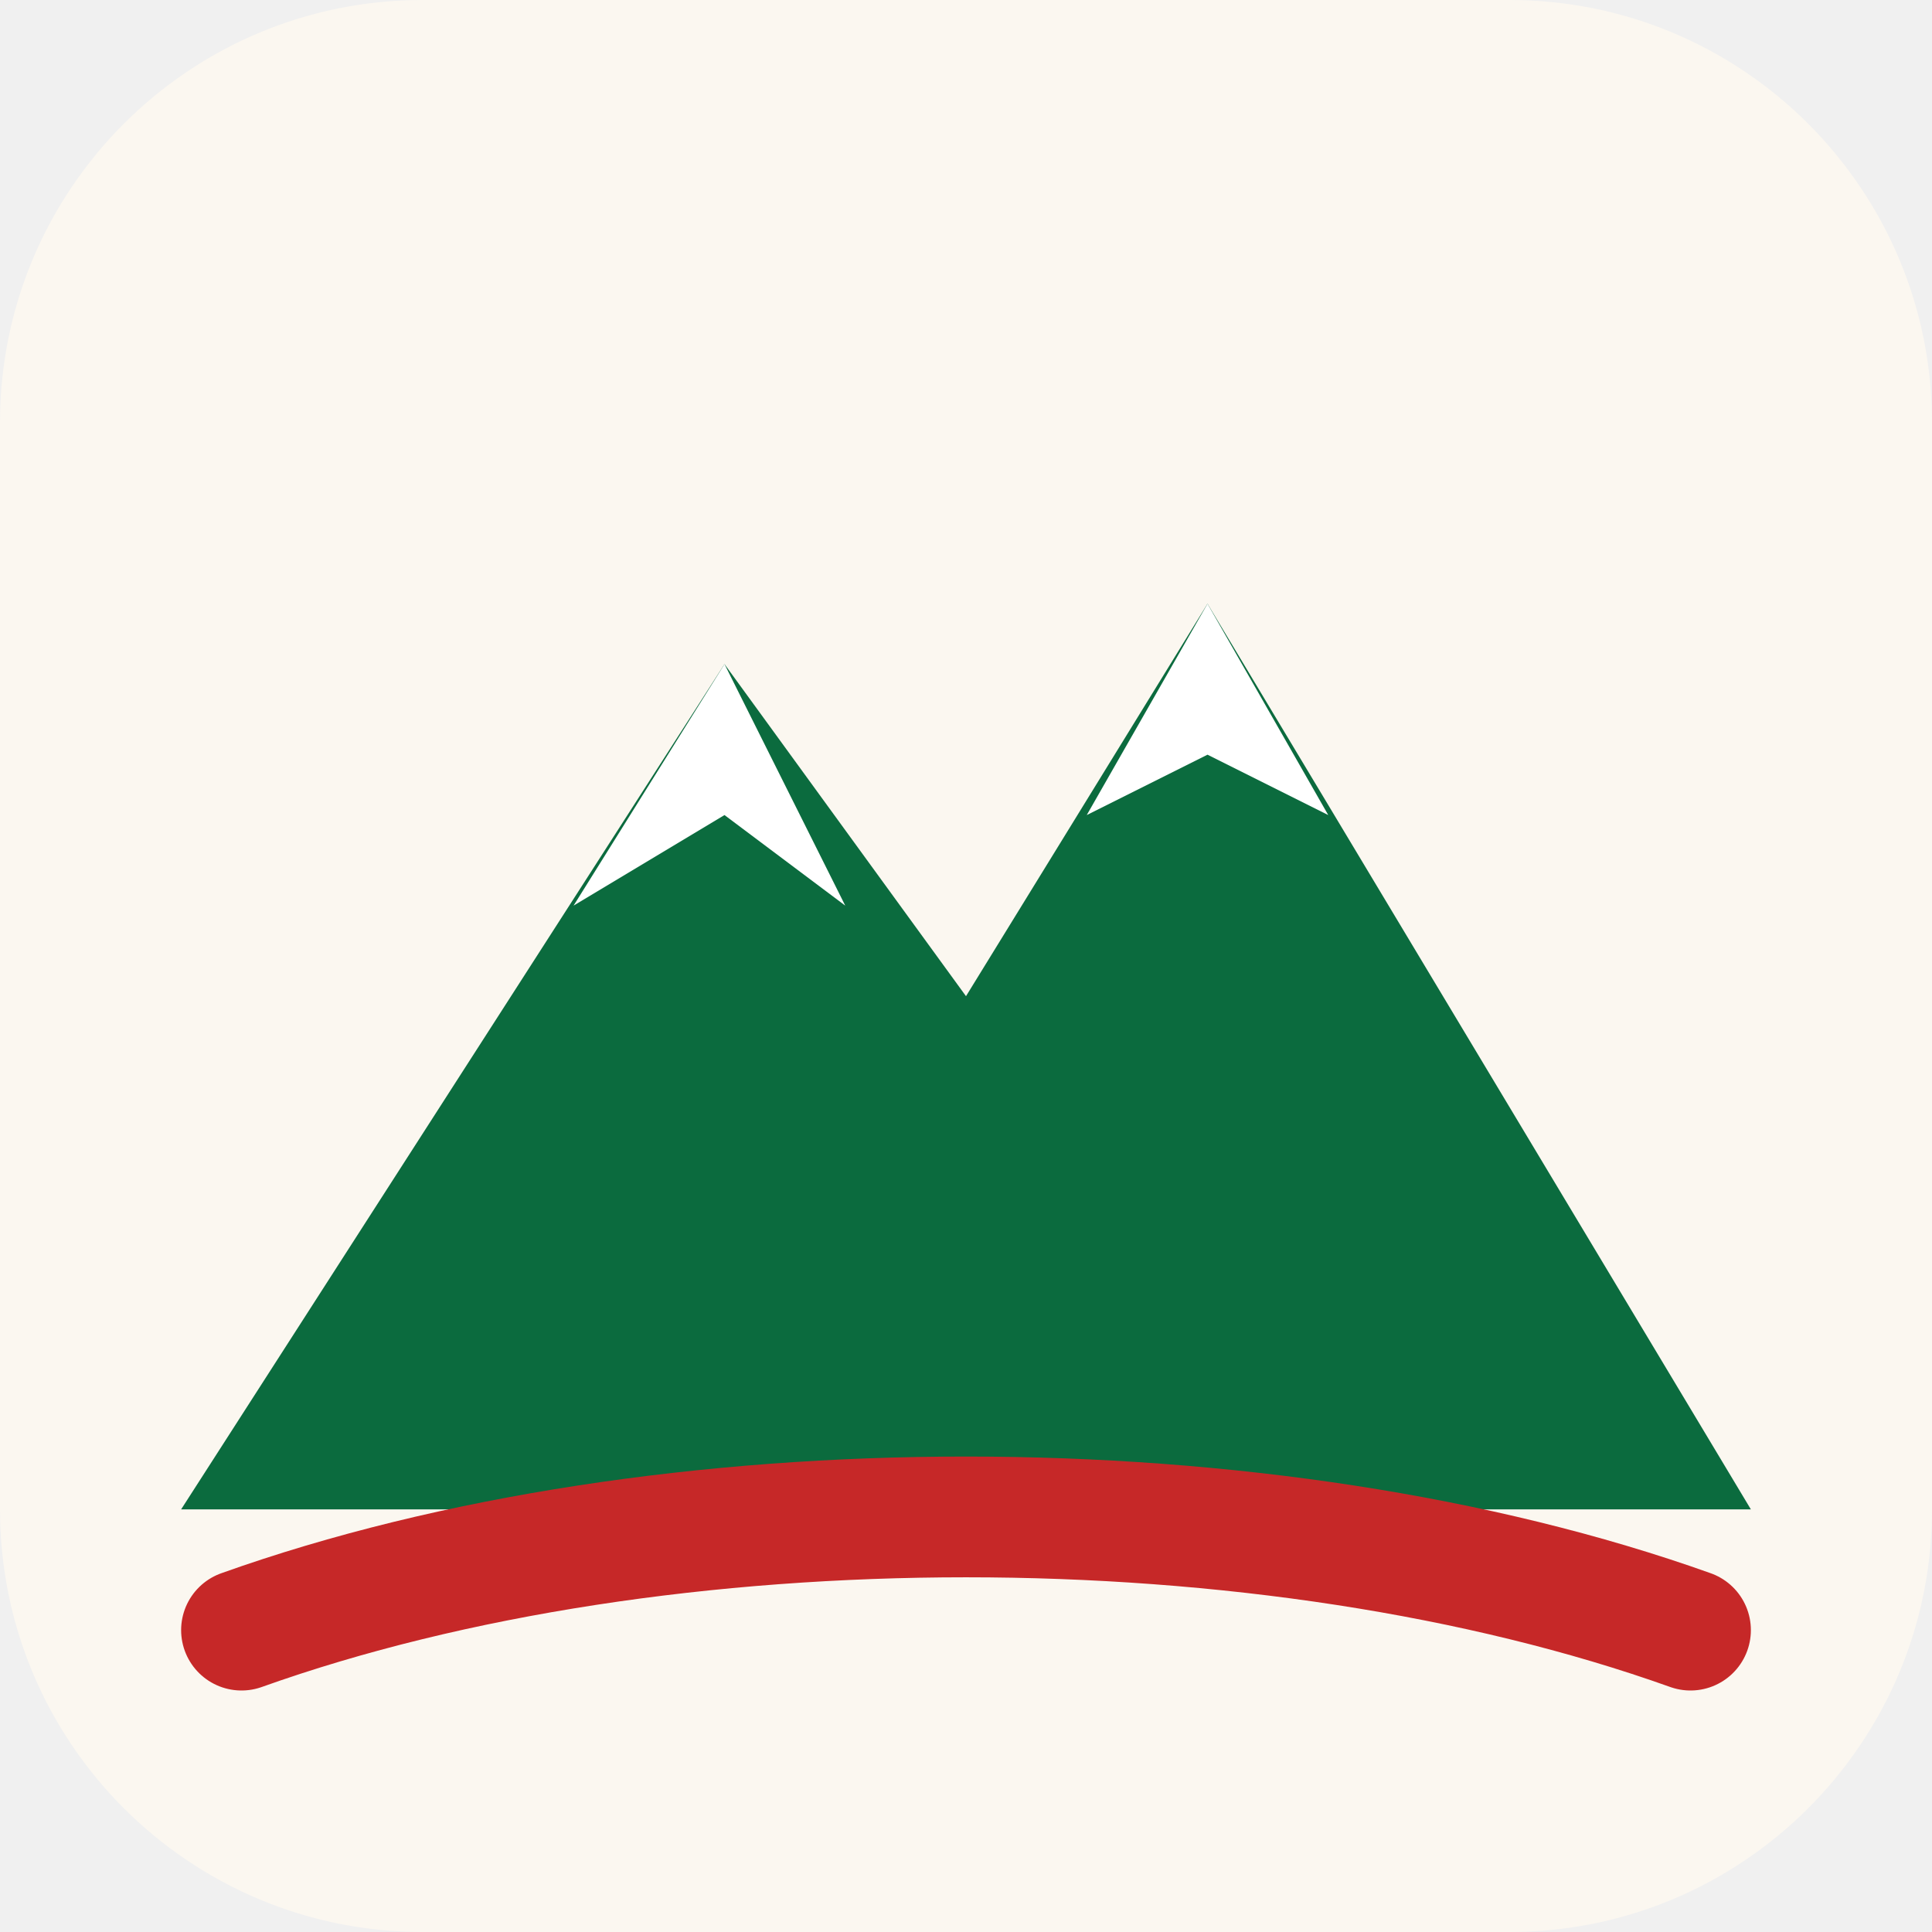
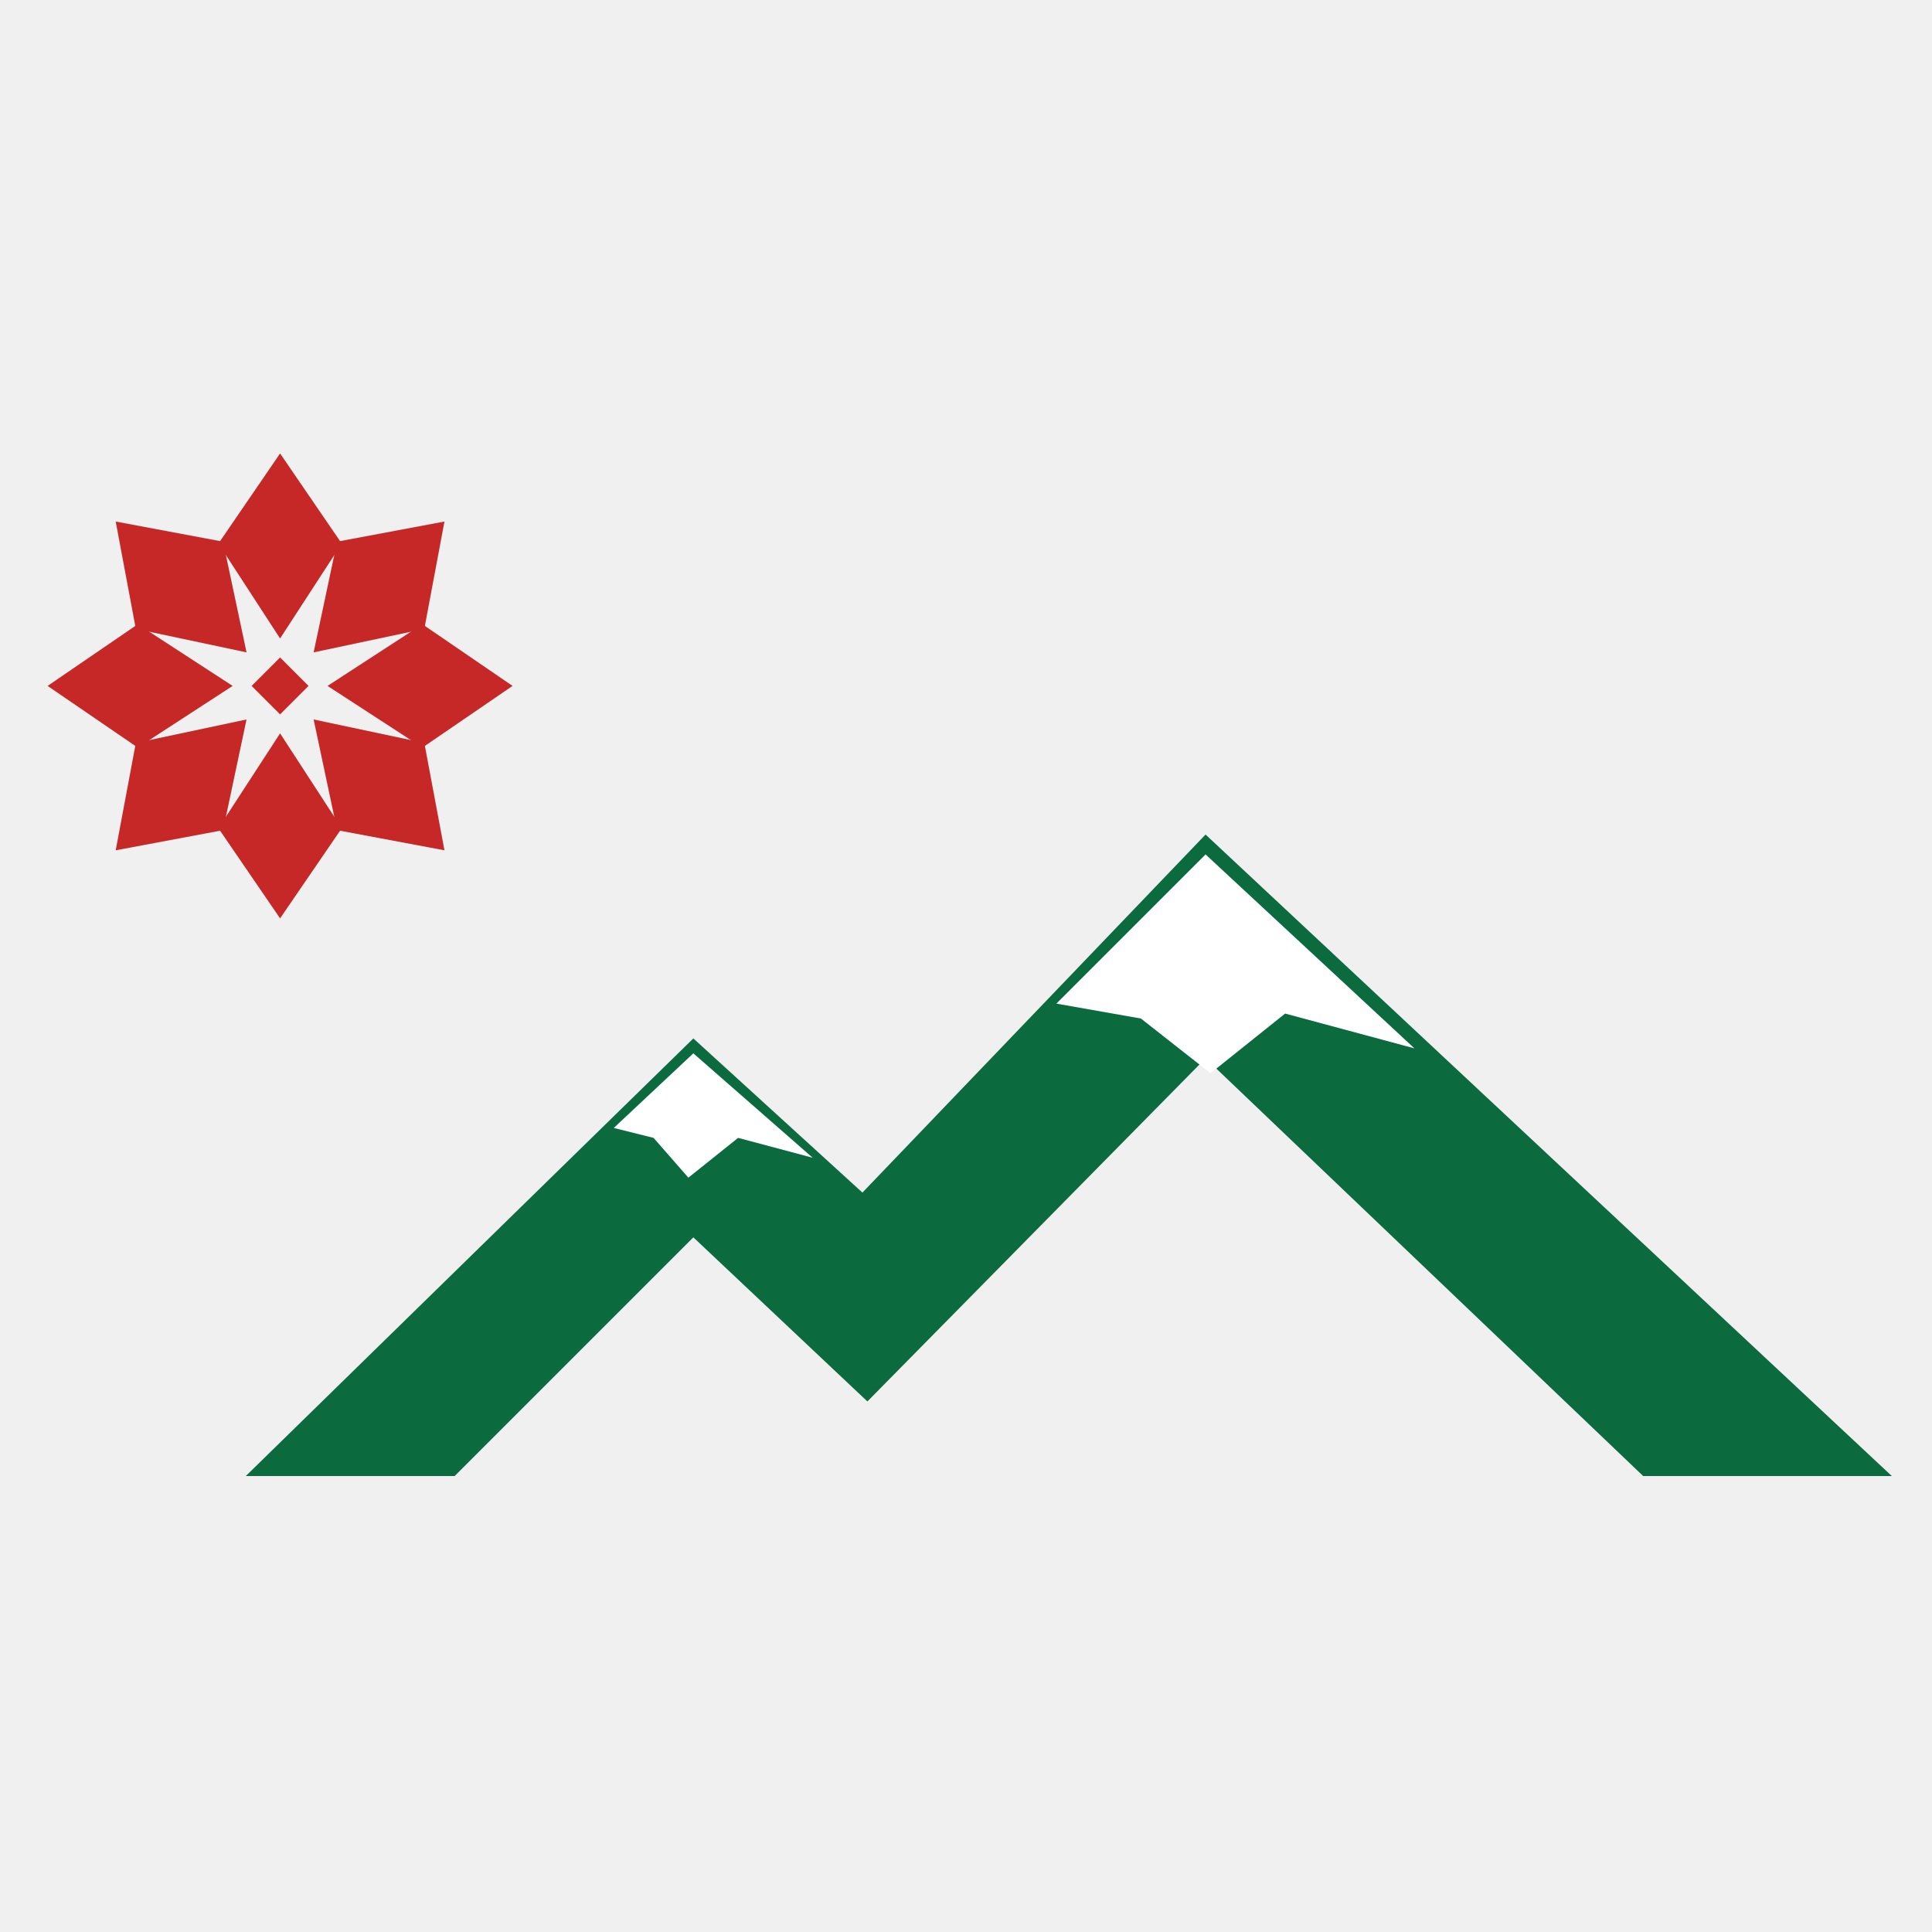
- <svg xmlns="http://www.w3.org/2000/svg" viewBox="0 0 64 64">
-   <rect width="64" height="64" rx="14" fill="#FBF7F0" />
-   <path d="M6 50 24 22l8 11 8-13 18 30Z" fill="#0B6B3E" />
-   <path d="m24 22-5 8 5-3 4 3Zm16-2-4 7 4-2 4 2Z" fill="#fff" />
-   <path d="M8 54c14-5 34-5 48 0" stroke="#C62828" stroke-width="4" fill="none" stroke-linecap="round" />
+ <svg xmlns="http://www.w3.org/2000/svg" viewBox="70 84 338 338">
+   <g transform="translate(119 204) scale(0.83)">
+     <g fill="#C62828">
+       <g transform="rotate(0)">
+         <path d="M0-10L-13-30L0-49L13-30Z" />
+       </g>
+       <g transform="rotate(45)">
+         <path d="M0-10L-13-30L0-49L13-30Z" />
+       </g>
+       <g transform="rotate(90)">
+         <path d="M0-10L-13-30L0-49L13-30Z" />
+       </g>
+       <g transform="rotate(135)">
+         <path d="M0-10L-13-30L0-49L13-30Z" />
+       </g>
+       <g transform="rotate(180)">
+         <path d="M0-10L-13-30L0-49L13-30Z" />
+       </g>
+       <g transform="rotate(225)">
+         <path d="M0-10L-13-30L0-49L13-30Z" />
+       </g>
+       <g transform="rotate(270)">
+         <path d="M0-10L-13-30L0-49L13-30Z" />
+       </g>
+       <g transform="rotate(315)">
+         <path d="M0-10L-13-30L0-49L13-30Z" />
+       </g>
+       <path d="M0-6L6 0L0 6L-6 0Z" />
+     </g>
+   </g>
+   <g transform="translate(113 230) scale(0.87)">
+     <g fill="#0B6B3E">
+       <path d="M0 129L90 41L124 72L193 0L331 129H281L193 45L125 114L90 81L42 129Z" />
+       <path fill="#FFFFFF" d="M163 34L193 4L235 43L209 36L194 48L180 37Z M74 59L90 44L114 65L99 61L89 69L82 61Z" />
+     </g>
+   </g>
</svg>
